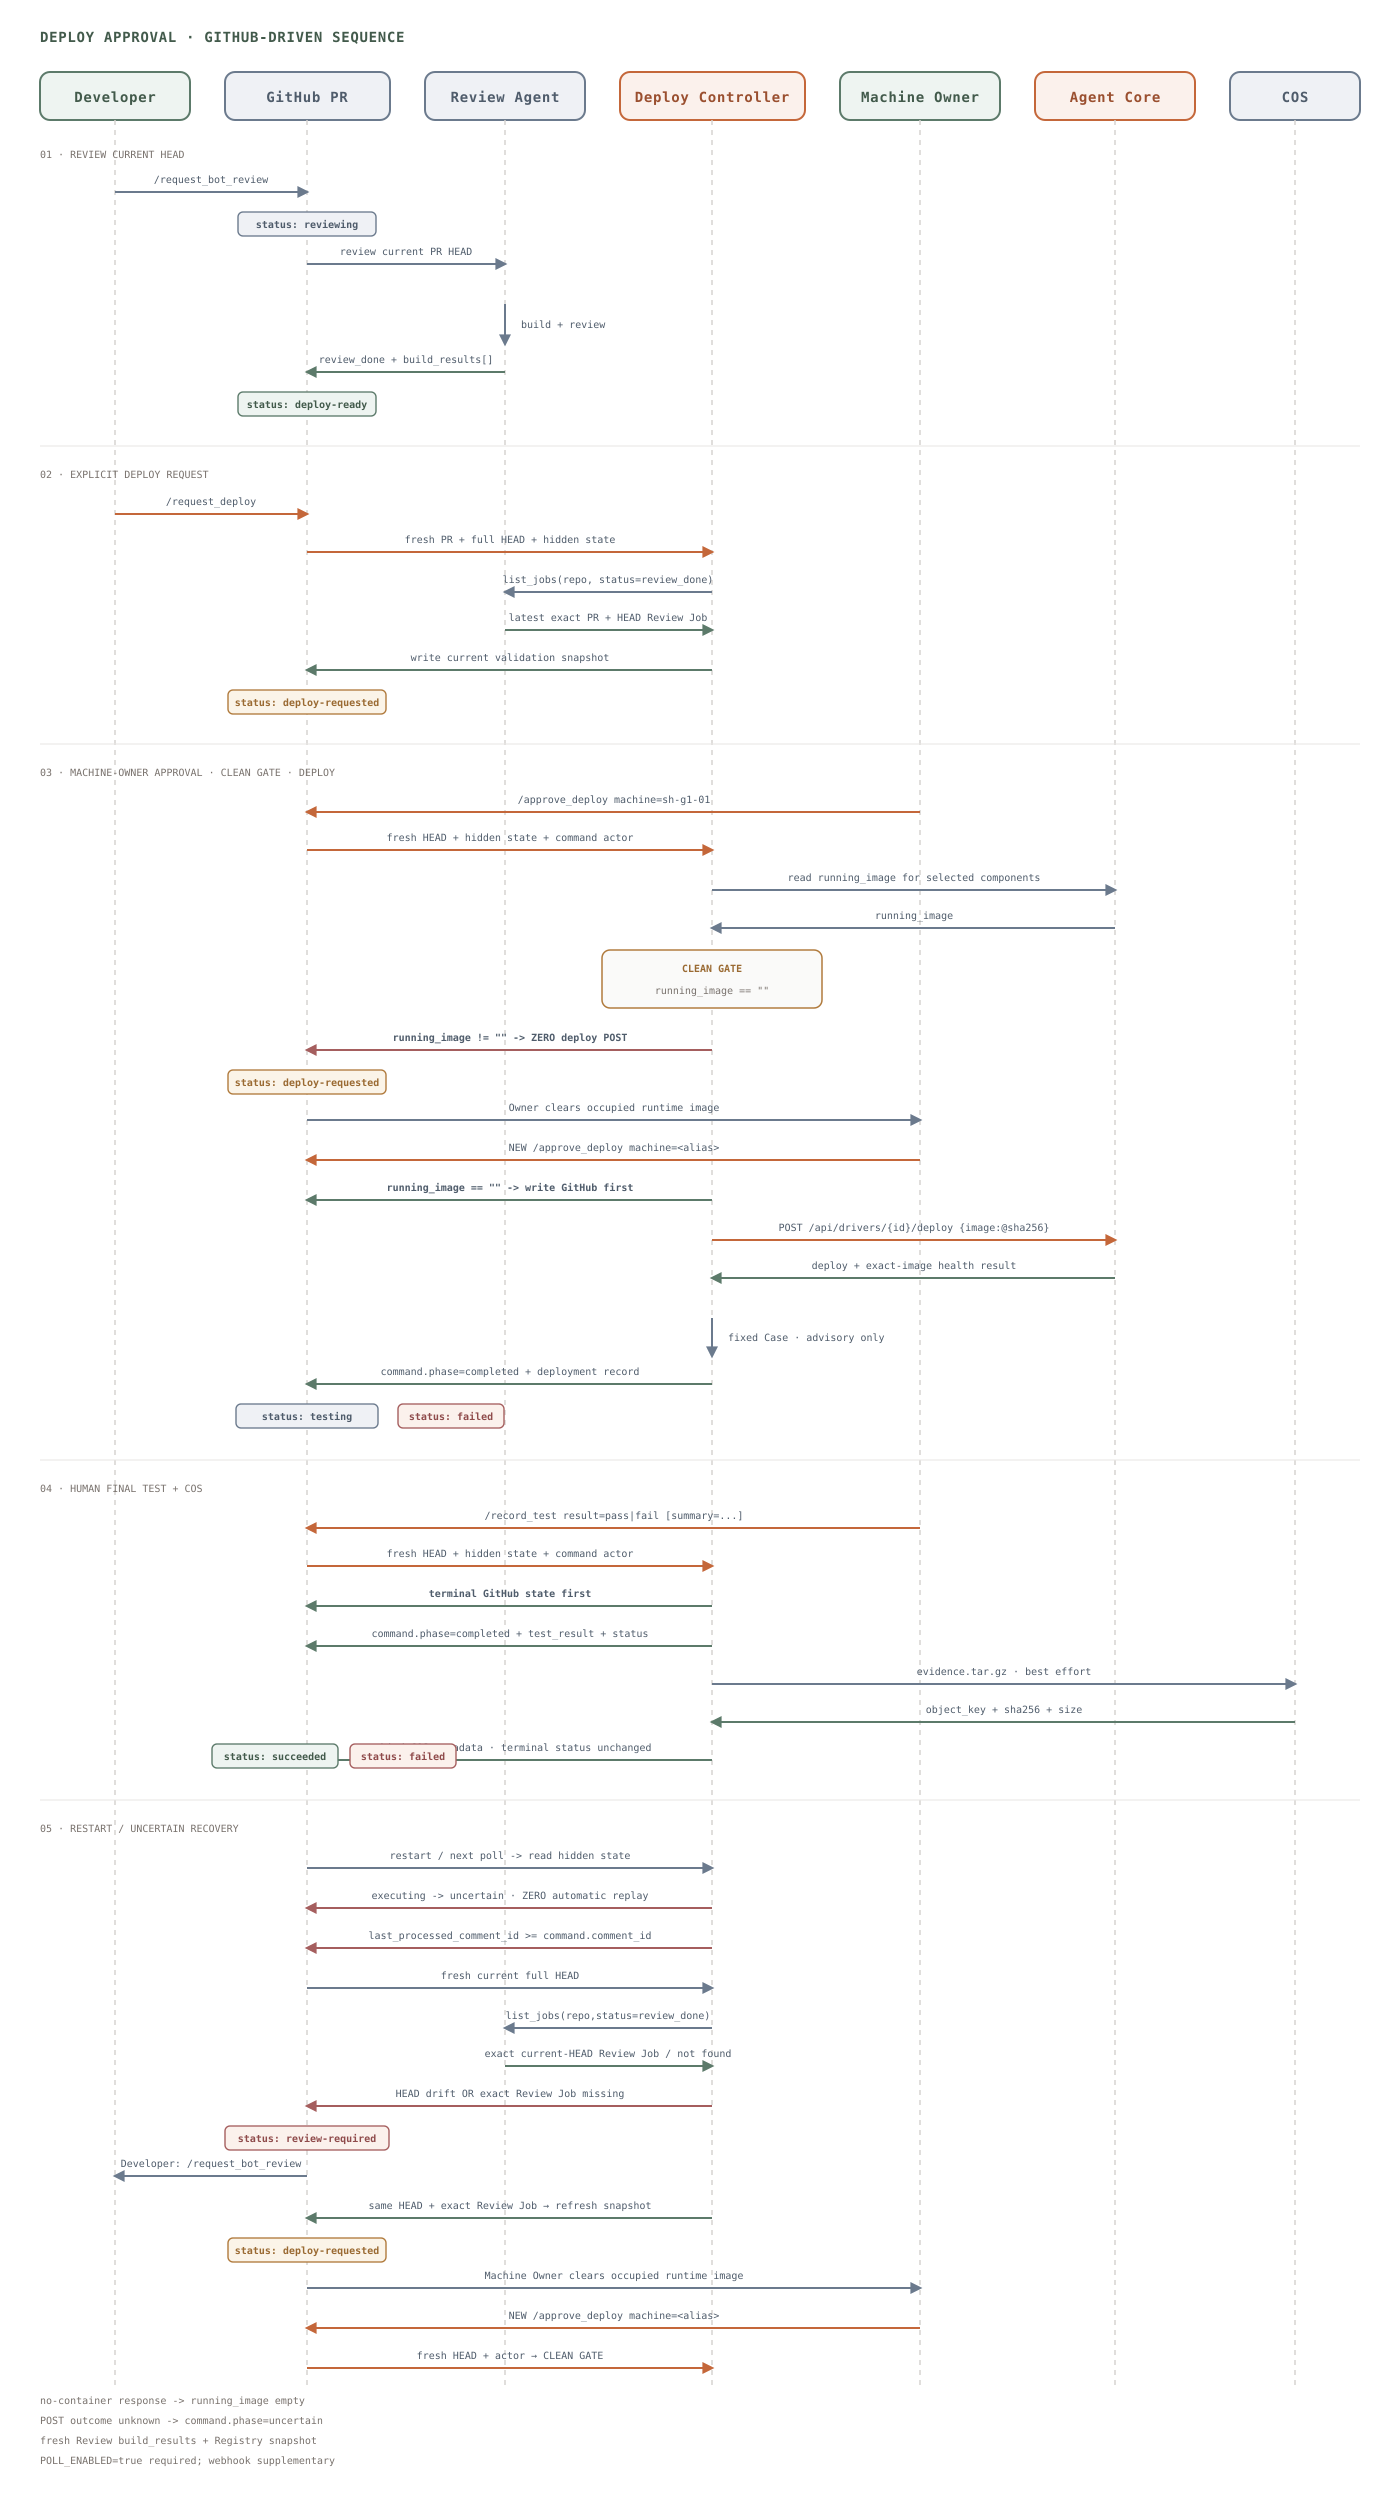
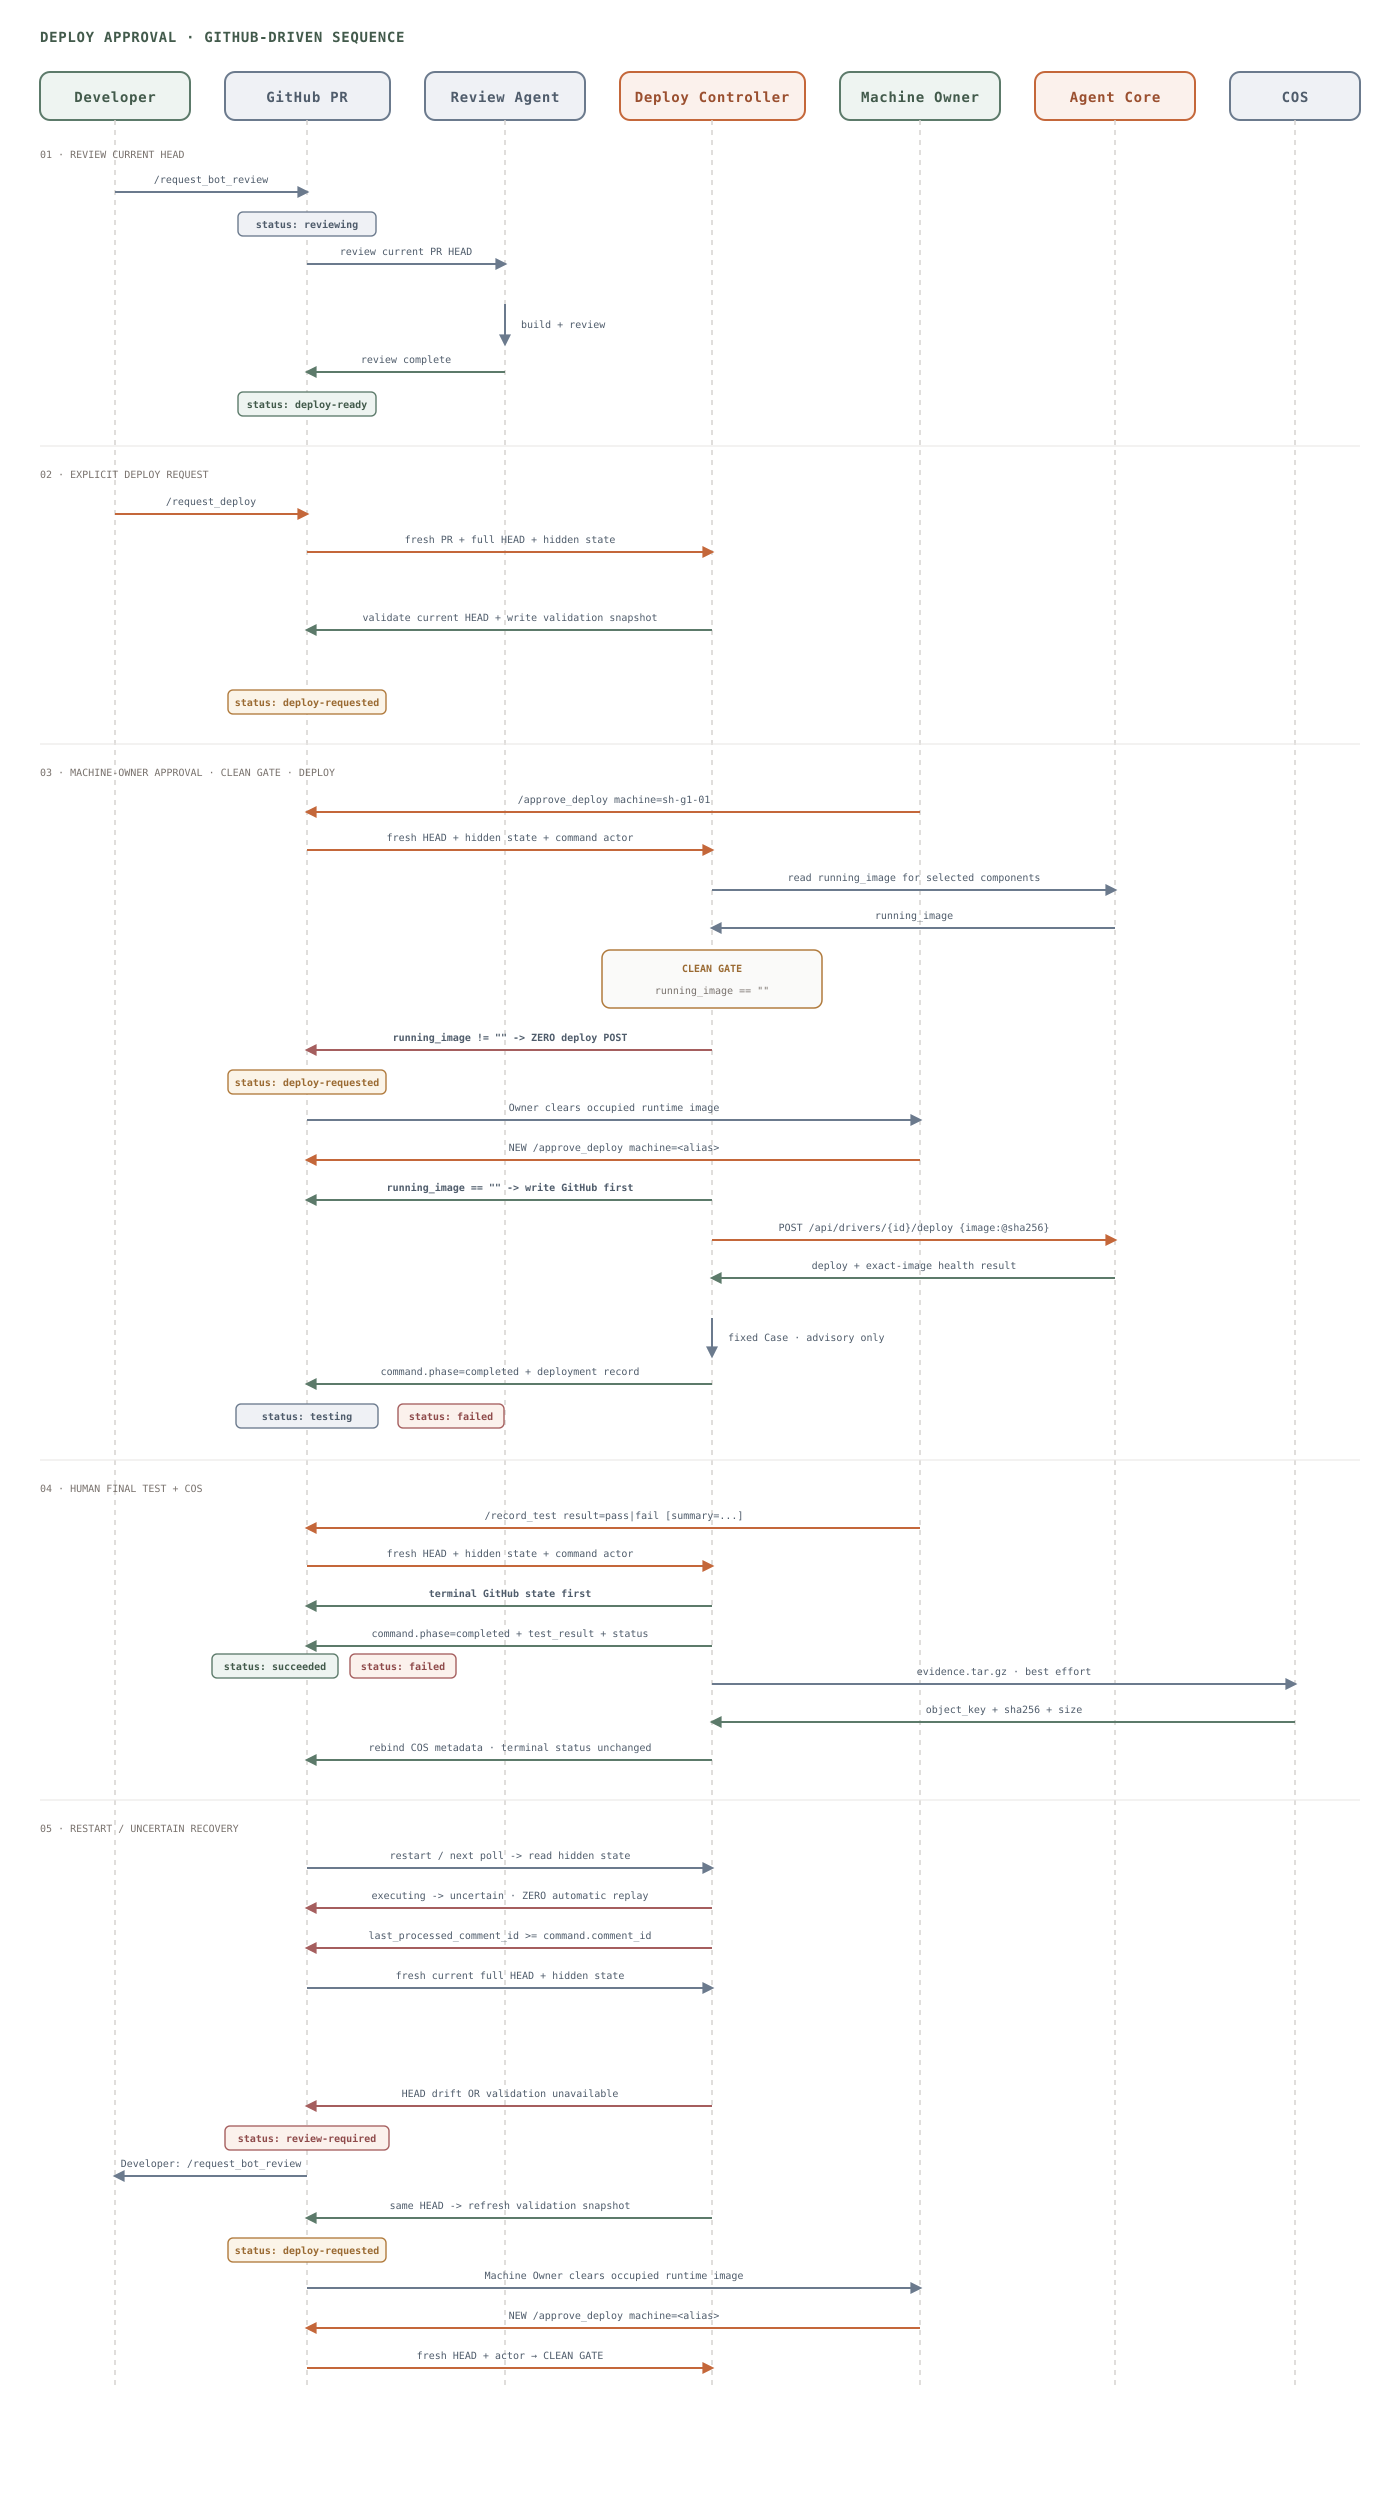
<svg xmlns="http://www.w3.org/2000/svg" viewBox="0 0 1400 2500" width="1400" height="2500" role="img" aria-label="Deploy Approval GitHub-driven sequence diagram">
  <defs>
    <marker id="arrow-blue" viewBox="0 0 10 10" refX="8" refY="5" markerWidth="6" markerHeight="6" orient="auto-start-reverse">
      <path d="M0 0 L10 5 L0 10z" fill="#6B7A8D" />
    </marker>
    <marker id="arrow-orange" viewBox="0 0 10 10" refX="8" refY="5" markerWidth="6" markerHeight="6" orient="auto-start-reverse">
      <path d="M0 0 L10 5 L0 10z" fill="#C4673A" />
    </marker>
    <marker id="arrow-green" viewBox="0 0 10 10" refX="8" refY="5" markerWidth="6" markerHeight="6" orient="auto-start-reverse">
      <path d="M0 0 L10 5 L0 10z" fill="#5C7A6A" />
    </marker>
    <marker id="arrow-red" viewBox="0 0 10 10" refX="8" refY="5" markerWidth="6" markerHeight="6" orient="auto-start-reverse">
      <path d="M0 0 L10 5 L0 10z" fill="#A55E5E" />
    </marker>
    <style>
      .mono { font-family: JetBrains Mono, ui-monospace, SFMono-Regular, Menlo, monospace; }
      .actor { rx:10; stroke-width:2; }
      .title { font-size:14px; font-weight:600; letter-spacing:.05em; }
      .small { font-size:10px; fill:#78716C; }
      .msg { font-size:10px; fill:#4F5C6B; }
      .msgStrong { font-size:10px; font-weight:600; fill:#4F5C6B; }
      .lifeline { stroke:#D6D3D1; stroke-width:1.5; stroke-dasharray:5 5; }
      .blue { stroke:#6B7A8D; fill:none; stroke-width:2; marker-end:url(#arrow-blue); }
      .orange { stroke:#C4673A; fill:none; stroke-width:2; marker-end:url(#arrow-orange); }
      .green { stroke:#5C7A6A; fill:none; stroke-width:2; marker-end:url(#arrow-green); }
      .red { stroke:#A55E5E; fill:none; stroke-width:2; marker-end:url(#arrow-red); }
      .statusWait { fill:#FBF4E8; stroke:#B07A3C; stroke-width:1.4; rx:5; }
      .statusRun { fill:#EFF1F5; stroke:#6B7A8D; stroke-width:1.4; rx:5; }
      .statusOk { fill:#EEF4F1; stroke:#5C7A6A; stroke-width:1.4; rx:5; }
      .statusFail { fill:#FBF1EC; stroke:#A55E5E; stroke-width:1.4; rx:5; }
      .statusText { font-size:10px; font-weight:600; }
      .gate { fill:#FAFAF9; stroke:#B07A3C; stroke-width:1.5; rx:8; }
    </style>
  </defs>
  <text x="40" y="42" class="mono title" fill="#425A4B">DEPLOY APPROVAL · GITHUB-DRIVEN SEQUENCE</text>
  <g class="mono">
    <rect x="40" y="72" width="150" height="48" class="actor" fill="#EEF4F1" stroke="#5C7A6A" />
    <text x="115" y="102" text-anchor="middle" class="title" fill="#425A4B">Developer</text>
    <rect x="225" y="72" width="165" height="48" class="actor" fill="#EFF1F5" stroke="#6B7A8D" />
    <text x="307" y="102" text-anchor="middle" class="title" fill="#4F5C6B">GitHub PR</text>
    <rect x="425" y="72" width="160" height="48" class="actor" fill="#EFF1F5" stroke="#6B7A8D" />
    <text x="505" y="102" text-anchor="middle" class="title" fill="#4F5C6B">Review Agent</text>
    <rect x="620" y="72" width="185" height="48" class="actor" fill="#FBF1EC" stroke="#C4673A" />
    <text x="712" y="102" text-anchor="middle" class="title" fill="#9A4F2F">Deploy Controller</text>
    <rect x="840" y="72" width="160" height="48" class="actor" fill="#EEF4F1" stroke="#5C7A6A" />
    <text x="920" y="102" text-anchor="middle" class="title" fill="#425A4B">Machine Owner</text>
    <rect x="1035" y="72" width="160" height="48" class="actor" fill="#FBF1EC" stroke="#C4673A" />
    <text x="1115" y="102" text-anchor="middle" class="title" fill="#9A4F2F">Agent Core</text>
    <rect x="1230" y="72" width="130" height="48" class="actor" fill="#EFF1F5" stroke="#6B7A8D" />
    <text x="1295" y="102" text-anchor="middle" class="title" fill="#4F5C6B">COS</text>
  </g>
  <g>
    <line x1="115" y1="120" x2="115" y2="2390" class="lifeline" />
    <line x1="307" y1="120" x2="307" y2="2390" class="lifeline" />
    <line x1="505" y1="120" x2="505" y2="2390" class="lifeline" />
    <line x1="712" y1="120" x2="712" y2="2390" class="lifeline" />
    <line x1="920" y1="120" x2="920" y2="2390" class="lifeline" />
    <line x1="1115" y1="120" x2="1115" y2="2390" class="lifeline" />
    <line x1="1295" y1="120" x2="1295" y2="2390" class="lifeline" />
  </g>
  <text x="40" y="158" class="mono small">01 · REVIEW CURRENT HEAD</text>
  <path d="M115 192 L307 192" class="blue" />
  <text x="211" y="183" text-anchor="middle" class="mono msg">/request_bot_review</text>
  <rect x="238" y="212" width="138" height="24" class="statusRun" />
  <text x="307" y="228" text-anchor="middle" class="mono statusText" fill="#4F5C6B">status: reviewing</text>
  <path d="M307 264 L505 264" class="blue" />
  <text x="406" y="255" text-anchor="middle" class="mono msg">review current PR HEAD</text>
  <path d="M505 304 L505 344" class="blue" />
  <text x="521" y="328" class="mono msg">build + review</text>
  <path d="M505 372 L307 372" class="green" />
-   <text x="406" y="363" text-anchor="middle" class="mono msg">review_done + build_results[]</text>
+   <text x="406" y="363" text-anchor="middle" class="mono msg">review complete</text>
  <rect x="238" y="392" width="138" height="24" class="statusOk" />
  <text x="307" y="408" text-anchor="middle" class="mono statusText" fill="#425A4B">status: deploy-ready</text>
  <line x1="40" y1="446" x2="1360" y2="446" stroke="#E7E5E4" />
  <text x="40" y="478" class="mono small">02 · EXPLICIT DEPLOY REQUEST</text>
  <path d="M115 514 L307 514" class="orange" />
  <text x="211" y="505" text-anchor="middle" class="mono msg">/request_deploy</text>
  <path d="M307 552 L712 552" class="orange" />
  <text x="510" y="543" text-anchor="middle" class="mono msg">fresh PR + full HEAD + hidden state</text>
-   <path d="M712 592 L505 592" class="blue" />
-   <text x="608" y="583" text-anchor="middle" class="mono msg">list_jobs(repo, status=review_done)</text>
-   <path d="M505 630 L712 630" class="green" />
-   <text x="608" y="621" text-anchor="middle" class="mono msg">latest exact PR + HEAD Review Job</text>
-   <path d="M712 670 L307 670" class="green" />
-   <text x="510" y="661" text-anchor="middle" class="mono msg">write current validation snapshot</text>
+   <path d="M712 630 L307 630" class="green" />
+   <text x="510" y="621" text-anchor="middle" class="mono msg">validate current HEAD + write validation snapshot</text>
  <rect x="228" y="690" width="158" height="24" class="statusWait" />
  <text x="307" y="706" text-anchor="middle" class="mono statusText" fill="#9A6A32">status: deploy-requested</text>
  <line x1="40" y1="744" x2="1360" y2="744" stroke="#E7E5E4" />
  <text x="40" y="776" class="mono small">03 · MACHINE-OWNER APPROVAL · CLEAN GATE · DEPLOY</text>
  <path d="M920 812 L307 812" class="orange" />
  <text x="614" y="803" text-anchor="middle" class="mono msg">/approve_deploy machine=sh-g1-01</text>
  <path d="M307 850 L712 850" class="orange" />
  <text x="510" y="841" text-anchor="middle" class="mono msg">fresh HEAD + hidden state + command actor</text>
  <path d="M712 890 L1115 890" class="blue" />
  <text x="914" y="881" text-anchor="middle" class="mono msg">read running_image for selected components</text>
  <path d="M1115 928 L712 928" class="blue" />
  <text x="914" y="919" text-anchor="middle" class="mono msg">running_image</text>
  <rect x="602" y="950" width="220" height="58" class="gate" />
  <text x="712" y="972" text-anchor="middle" class="mono statusText" fill="#9A6A32">CLEAN GATE</text>
  <text x="712" y="994" text-anchor="middle" class="mono small">running_image == ""</text>
  <path d="M712 1050 L307 1050" class="red" />
  <text x="510" y="1041" text-anchor="middle" class="mono msgStrong">running_image != "" -&gt; ZERO deploy POST</text>
  <rect x="228" y="1070" width="158" height="24" class="statusWait" />
  <text x="307" y="1086" text-anchor="middle" class="mono statusText" fill="#9A6A32">status: deploy-requested</text>
  <path d="M307 1120 L920 1120" class="blue" />
  <text x="614" y="1111" text-anchor="middle" class="mono msg">Owner clears occupied runtime image</text>
  <path d="M920 1160 L307 1160" class="orange" />
  <text x="614" y="1151" text-anchor="middle" class="mono msg">NEW /approve_deploy machine=&lt;alias&gt;</text>
  <path d="M712 1200 L307 1200" class="green" />
  <text x="510" y="1191" text-anchor="middle" class="mono msgStrong">running_image == "" -&gt; write GitHub first</text>
  <path d="M712 1240 L1115 1240" class="orange" />
  <text x="914" y="1231" text-anchor="middle" class="mono msg">POST /api/drivers/{id}/deploy {image:@sha256}</text>
  <path d="M1115 1278 L712 1278" class="green" />
  <text x="914" y="1269" text-anchor="middle" class="mono msg">deploy + exact-image health result</text>
  <path d="M712 1318 L712 1356" class="blue" />
  <text x="728" y="1341" class="mono msg">fixed Case · advisory only</text>
  <path d="M712 1384 L307 1384" class="green" />
  <text x="510" y="1375" text-anchor="middle" class="mono msg">command.phase=completed + deployment record</text>
  <rect x="236" y="1404" width="142" height="24" class="statusRun" />
  <text x="307" y="1420" text-anchor="middle" class="mono statusText" fill="#4F5C6B">status: testing</text>
  <rect x="398" y="1404" width="106" height="24" class="statusFail" />
  <text x="451" y="1420" text-anchor="middle" class="mono statusText" fill="#8F4B4B">status: failed</text>
  <line x1="40" y1="1460" x2="1360" y2="1460" stroke="#E7E5E4" />
  <text x="40" y="1492" class="mono small">04 · HUMAN FINAL TEST + COS</text>
  <path d="M920 1528 L307 1528" class="orange" />
  <text x="614" y="1519" text-anchor="middle" class="mono msg">/record_test result=pass|fail [summary=...]</text>
  <path d="M307 1566 L712 1566" class="orange" />
  <text x="510" y="1557" text-anchor="middle" class="mono msg">fresh HEAD + hidden state + command actor</text>
  <path d="M712 1606 L307 1606" class="green" />
  <text x="510" y="1597" text-anchor="middle" class="mono msgStrong">terminal GitHub state first</text>
  <path d="M712 1646 L307 1646" class="green" />
  <text x="510" y="1637" text-anchor="middle" class="mono msg">command.phase=completed + test_result + status</text>
  <path d="M712 1684 L1295 1684" class="blue" />
  <text x="1004" y="1675" text-anchor="middle" class="mono msg">evidence.tar.gz · best effort</text>
  <path d="M1295 1722 L712 1722" class="green" />
  <text x="1004" y="1713" text-anchor="middle" class="mono msg">object_key + sha256 + size</text>
  <path d="M712 1760 L307 1760" class="green" />
  <text x="510" y="1751" text-anchor="middle" class="mono msg">rebind COS metadata · terminal status unchanged</text>
-   <rect x="212" y="1744" width="126" height="24" class="statusOk" />
-   <text x="275" y="1760" text-anchor="middle" class="mono statusText" fill="#425A4B">status: succeeded</text>
-   <rect x="350" y="1744" width="106" height="24" class="statusFail" />
-   <text x="403" y="1760" text-anchor="middle" class="mono statusText" fill="#8F4B4B">status: failed</text>
+   <rect x="212" y="1654" width="126" height="24" class="statusOk" />
+   <text x="275" y="1670" text-anchor="middle" class="mono statusText" fill="#425A4B">status: succeeded</text>
+   <rect x="350" y="1654" width="106" height="24" class="statusFail" />
+   <text x="403" y="1670" text-anchor="middle" class="mono statusText" fill="#8F4B4B">status: failed</text>
  <line x1="40" y1="1800" x2="1360" y2="1800" stroke="#E7E5E4" />
  <text x="40" y="1832" class="mono small">05 · RESTART / UNCERTAIN RECOVERY</text>
  <path d="M307 1868 L712 1868" class="blue" />
  <text x="510" y="1859" text-anchor="middle" class="mono msg">restart / next poll -&gt; read hidden state</text>
  <path d="M712 1908 L307 1908" class="red" />
  <text x="510" y="1899" text-anchor="middle" class="mono msg">executing -&gt; uncertain · ZERO automatic replay</text>
  <path d="M712 1948 L307 1948" class="red" />
  <text x="510" y="1939" text-anchor="middle" class="mono msg">last_processed_comment_id &gt;= command.comment_id</text>
  <path d="M307 1988 L712 1988" class="blue" />
-   <text x="510" y="1979" text-anchor="middle" class="mono msg">fresh current full HEAD</text>
-   <path d="M712 2028 L505 2028" class="blue" />
-   <text x="608" y="2019" text-anchor="middle" class="mono msg">list_jobs(repo,status=review_done)</text>
-   <path d="M505 2066 L712 2066" class="green" />
-   <text x="608" y="2057" text-anchor="middle" class="mono msg">exact current-HEAD Review Job / not found</text>
+   <text x="510" y="1979" text-anchor="middle" class="mono msg">fresh current full HEAD + hidden state</text>
  <path d="M712 2106 L307 2106" class="red" />
-   <text x="510" y="2097" text-anchor="middle" class="mono msg">HEAD drift OR exact Review Job missing</text>
+   <text x="510" y="2097" text-anchor="middle" class="mono msg">HEAD drift OR validation unavailable</text>
  <rect x="225" y="2126" width="164" height="24" class="statusFail" />
  <text x="307" y="2142" text-anchor="middle" class="mono statusText" fill="#8F4B4B">status: review-required</text>
  <path d="M307 2176 L115 2176" class="blue" />
  <text x="211" y="2167" text-anchor="middle" class="mono msg">Developer: /request_bot_review</text>
  <path d="M712 2218 L307 2218" class="green" />
-   <text x="510" y="2209" text-anchor="middle" class="mono msg">same HEAD + exact Review Job → refresh snapshot</text>
+   <text x="510" y="2209" text-anchor="middle" class="mono msg">same HEAD -&gt; refresh validation snapshot</text>
  <rect x="228" y="2238" width="158" height="24" class="statusWait" />
  <text x="307" y="2254" text-anchor="middle" class="mono statusText" fill="#9A6A32">status: deploy-requested</text>
  <path d="M307 2288 L920 2288" class="blue" />
  <text x="614" y="2279" text-anchor="middle" class="mono msg">Machine Owner clears occupied runtime image</text>
  <path d="M920 2328 L307 2328" class="orange" />
  <text x="614" y="2319" text-anchor="middle" class="mono msg">NEW /approve_deploy machine=&lt;alias&gt;</text>
  <path d="M307 2368 L712 2368" class="orange" />
  <text x="510" y="2359" text-anchor="middle" class="mono msg">fresh HEAD + actor → CLEAN GATE</text>
-   <text x="40" y="2404" class="mono small">no-container response -&gt; running_image empty</text>
-   <text x="40" y="2424" class="mono small">POST outcome unknown -&gt; command.phase=uncertain</text>
-   <text x="40" y="2444" class="mono small">fresh Review build_results + Registry snapshot</text>
-   <text x="40" y="2464" class="mono small">POLL_ENABLED=true required; webhook supplementary</text>
</svg>
